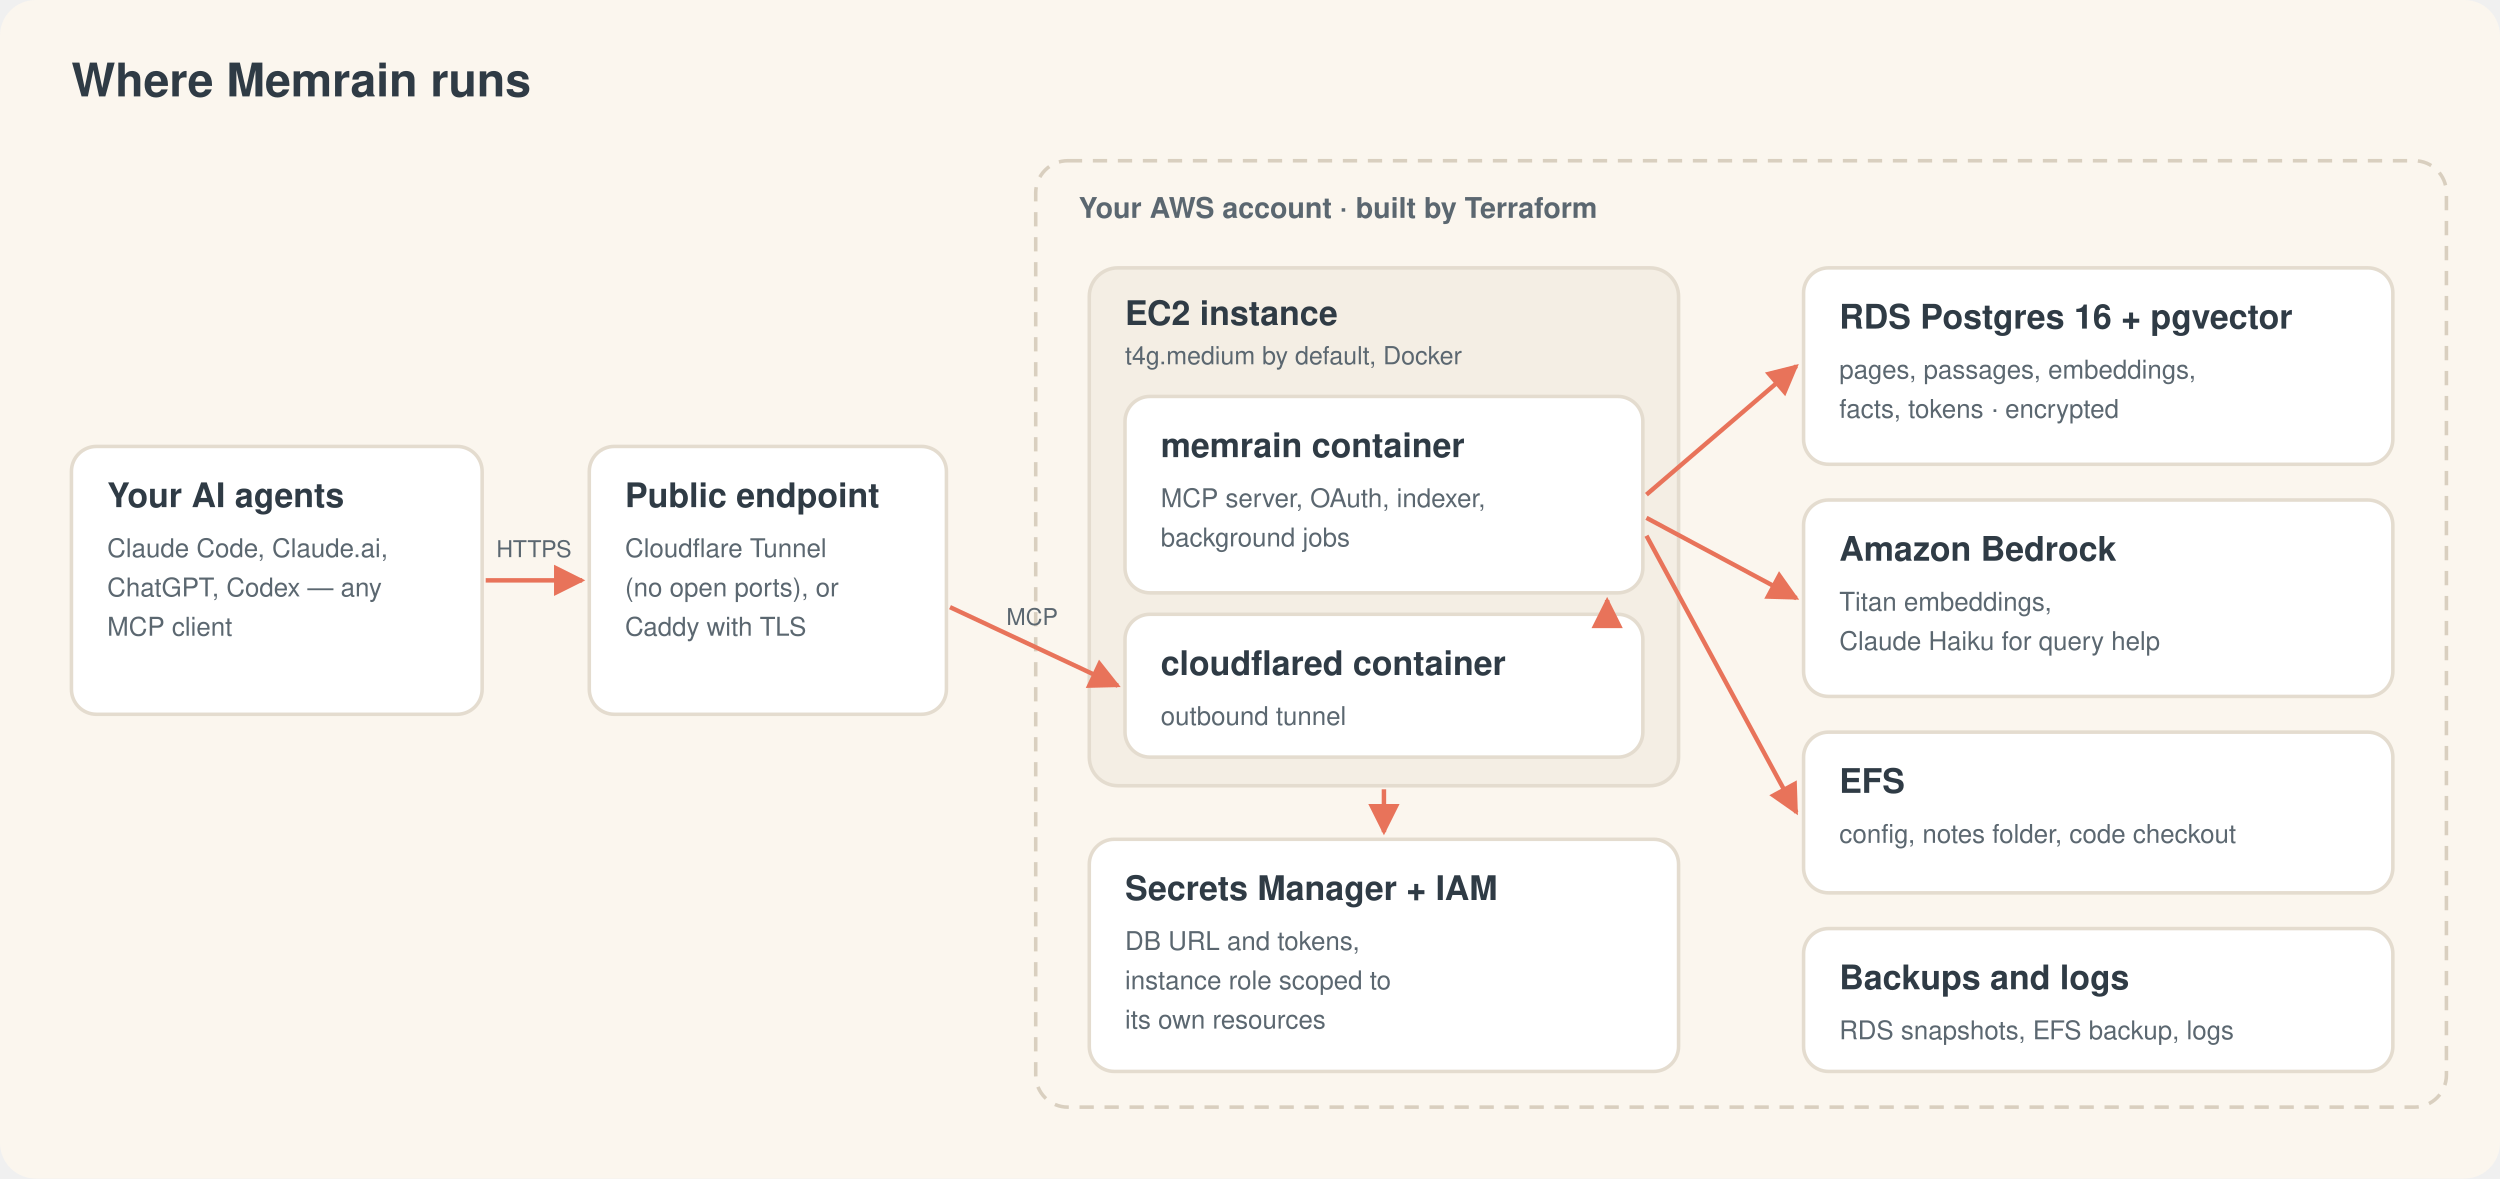
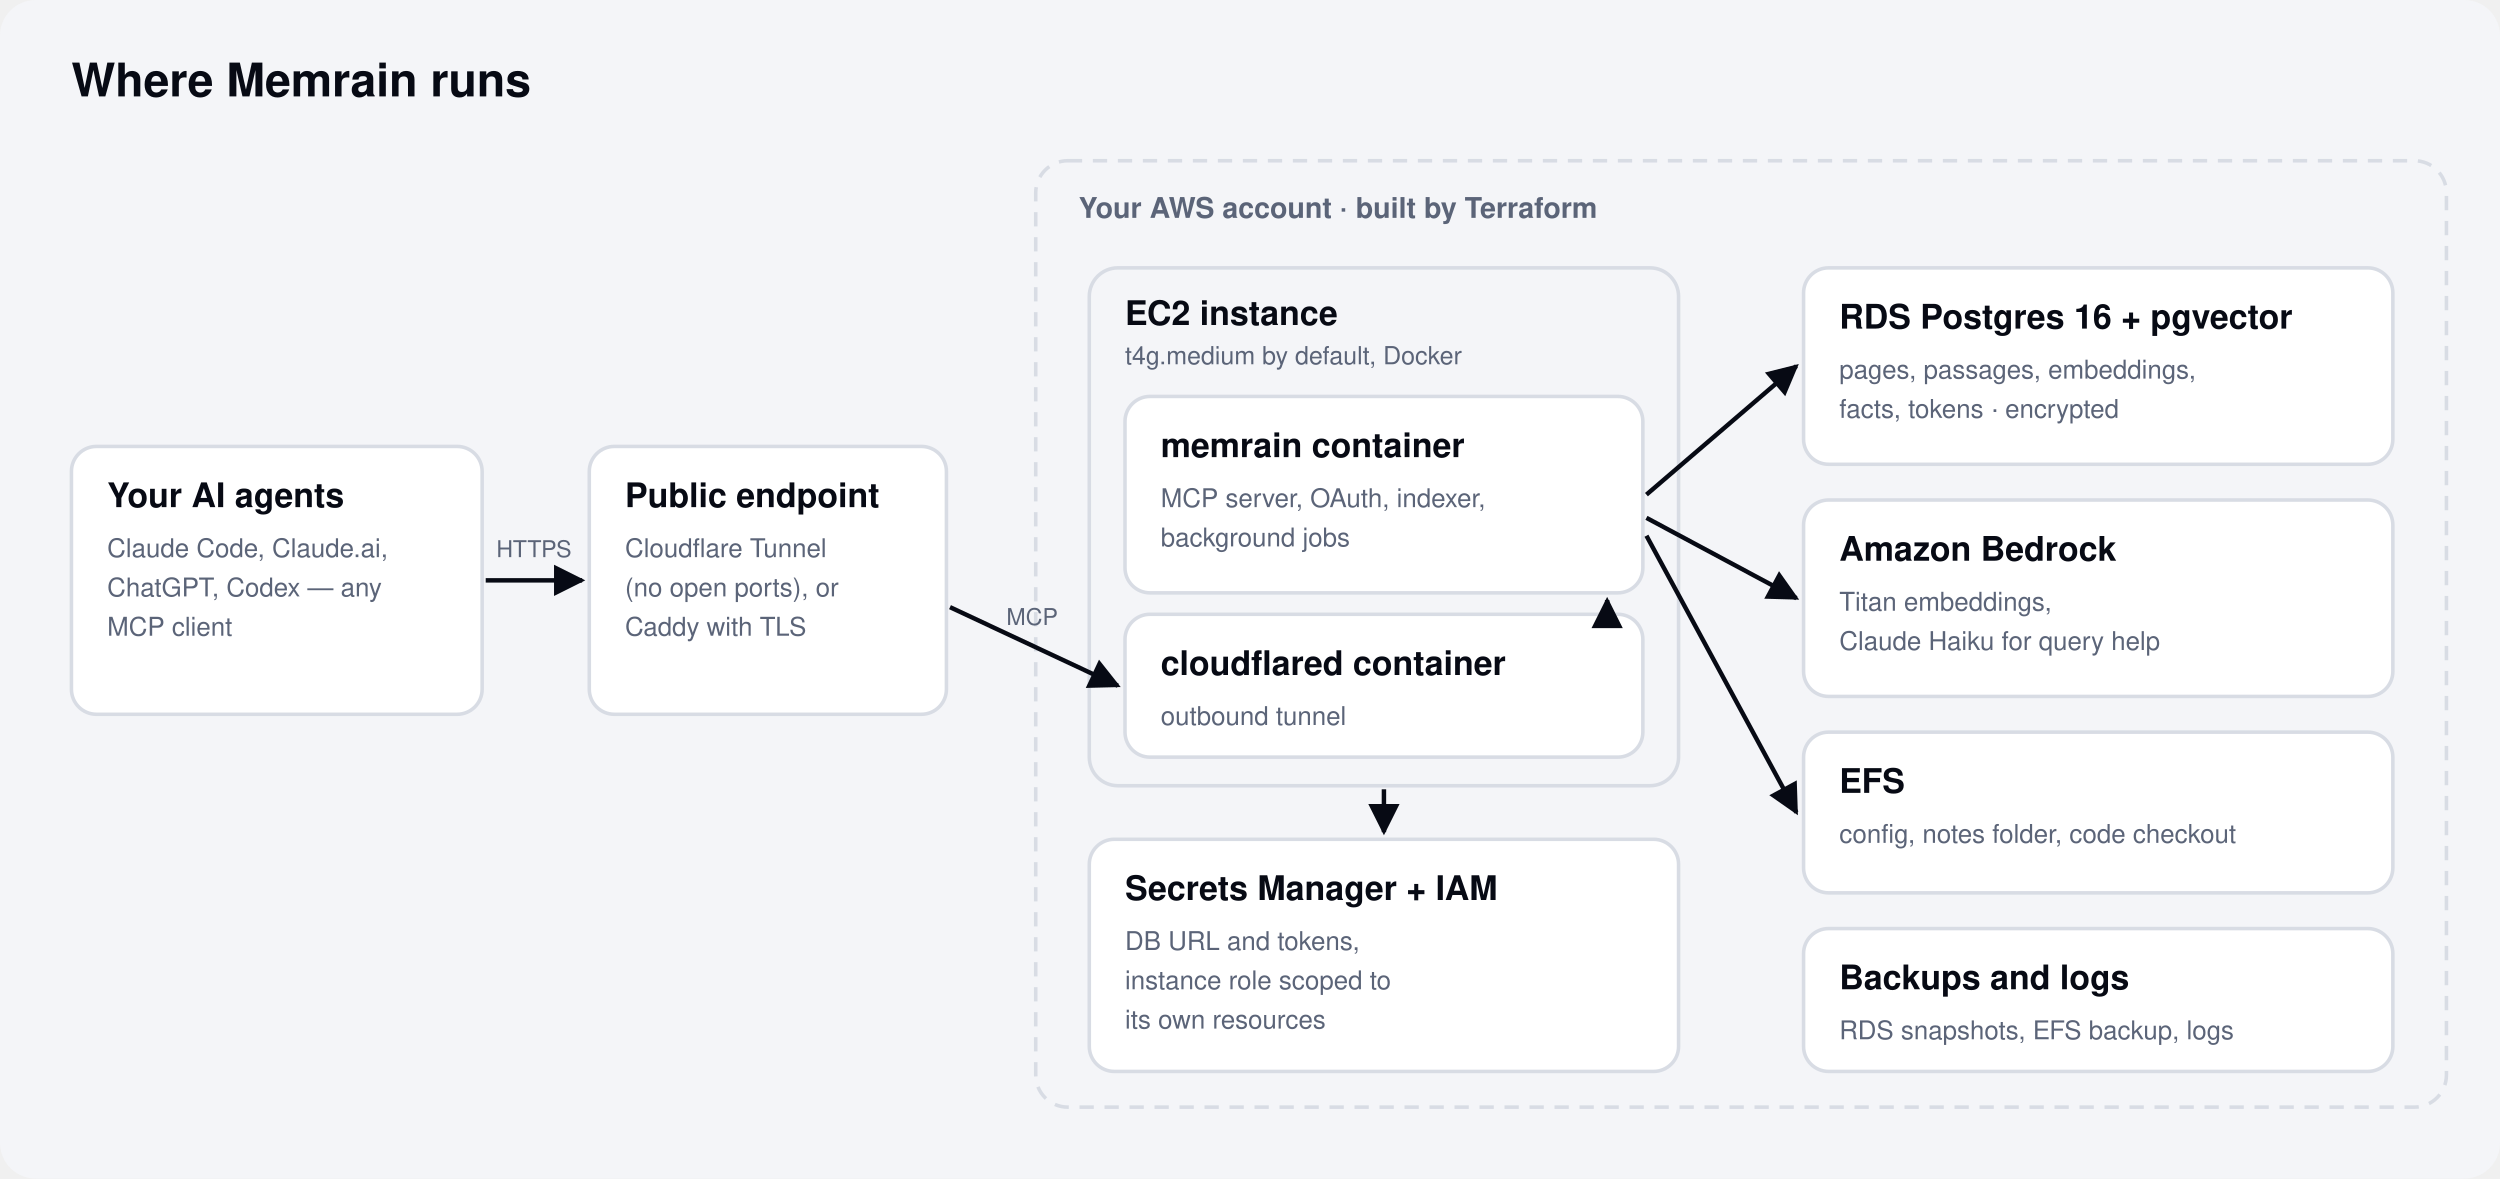
<svg xmlns="http://www.w3.org/2000/svg" viewBox="0 0 1400 660" width="1400" height="660" font-family="-apple-system,BlinkMacSystemFont,Segoe UI,Helvetica,Arial,sans-serif" role="img" aria-label="Memrain architecture: AI agents connect through a Cloudflare Tunnel or Caddy to one EC2 instance in your AWS account, which uses RDS Postgres with pgvector, EFS, Amazon Bedrock and Secrets Manager.">
  <defs>
    <marker id="a" viewBox="0 0 10 10" refX="9" refY="5" markerWidth="7" markerHeight="7" orient="auto">
-       <path d="M0 0 L10 5 L0 10 z" fill="#E8735A" />
+       <path d="M0 0 L10 5 L0 10 z" fill="#070A14" />
    </marker>
  </defs>
-   <rect width="1400" height="660" rx="20" fill="#FBF6EE" />
-   <text x="40" y="54" font-size="26" font-weight="700" fill="#2F3B45">Where Memrain runs</text>
-   <rect x="40" y="250" width="230" height="150" rx="14" fill="#FFFFFF" stroke="#E4DCCF" stroke-width="2" />
-   <text x="60" y="284" font-size="19" font-weight="700" fill="#2F3B45">Your AI agents</text>
-   <text x="60" y="312" font-size="14.5" fill="#5B6770">Claude Code, Claude.ai,</text>
-   <text x="60" y="334" font-size="14.5" fill="#5B6770">ChatGPT, Codex — any</text>
-   <text x="60" y="356" font-size="14.5" fill="#5B6770">MCP client</text>
-   <rect x="330" y="250" width="200" height="150" rx="14" fill="#FFFFFF" stroke="#E4DCCF" stroke-width="2" />
-   <text x="350" y="284" font-size="19" font-weight="700" fill="#2F3B45">Public endpoint</text>
-   <text x="350" y="312" font-size="14.5" fill="#5B6770">Cloudflare Tunnel</text>
-   <text x="350" y="334" font-size="14.5" fill="#5B6770">(no open ports), or</text>
-   <text x="350" y="356" font-size="14.5" fill="#5B6770">Caddy with TLS</text>
-   <line x1="272" y1="325" x2="326" y2="325" stroke="#E8735A" stroke-width="2.5" marker-end="url(#a)" />
-   <text x="299" y="312" font-size="13" fill="#5B6770" text-anchor="middle">HTTPS</text>
-   <rect x="580" y="90" width="790" height="530" rx="18" fill="none" stroke="#D9CFBF" stroke-width="2" stroke-dasharray="8 6" />
-   <text x="604" y="122" font-size="16" font-weight="700" fill="#5B6770">Your AWS account · built by Terraform</text>
-   <rect x="610" y="150" width="330" height="290" rx="16" fill="#F4EEE4" stroke="#E4DCCF" stroke-width="2" />
-   <text x="630" y="182" font-size="19" font-weight="700" fill="#2F3B45">EC2 instance</text>
-   <text x="630" y="204" font-size="14" fill="#5B6770">t4g.medium by default, Docker</text>
-   <rect x="630" y="222" width="290" height="110" rx="14" fill="#FFFFFF" stroke="#E4DCCF" stroke-width="2" />
-   <text x="650" y="256" font-size="19" font-weight="700" fill="#2F3B45">memrain container</text>
-   <text x="650" y="284" font-size="14.5" fill="#5B6770">MCP server, OAuth, indexer,</text>
-   <text x="650" y="306" font-size="14.5" fill="#5B6770">background jobs</text>
-   <rect x="630" y="344" width="290" height="80" rx="14" fill="#FFFFFF" stroke="#E4DCCF" stroke-width="2" />
-   <text x="650" y="378" font-size="19" font-weight="700" fill="#2F3B45">cloudflared container</text>
-   <text x="650" y="406" font-size="14.5" fill="#5B6770">outbound tunnel</text>
-   <line x1="532" y1="340" x2="626" y2="384" stroke="#E8735A" stroke-width="2.5" marker-end="url(#a)" />
-   <text x="578" y="350" font-size="13" fill="#5B6770" text-anchor="middle">MCP</text>
-   <rect x="1010" y="150" width="330" height="110" rx="14" fill="#FFFFFF" stroke="#E4DCCF" stroke-width="2" />
-   <text x="1030" y="184" font-size="19" font-weight="700" fill="#2F3B45">RDS Postgres 16 + pgvector</text>
-   <text x="1030" y="212" font-size="14.5" fill="#5B6770">pages, passages, embeddings,</text>
-   <text x="1030" y="234" font-size="14.5" fill="#5B6770">facts, tokens · encrypted</text>
-   <rect x="1010" y="280" width="330" height="110" rx="14" fill="#FFFFFF" stroke="#E4DCCF" stroke-width="2" />
-   <text x="1030" y="314" font-size="19" font-weight="700" fill="#2F3B45">Amazon Bedrock</text>
-   <text x="1030" y="342" font-size="14.5" fill="#5B6770">Titan embeddings,</text>
-   <text x="1030" y="364" font-size="14.5" fill="#5B6770">Claude Haiku for query help</text>
-   <rect x="1010" y="410" width="330" height="90" rx="14" fill="#FFFFFF" stroke="#E4DCCF" stroke-width="2" />
-   <text x="1030" y="444" font-size="19" font-weight="700" fill="#2F3B45">EFS</text>
-   <text x="1030" y="472" font-size="14.5" fill="#5B6770">config, notes folder, code checkout</text>
-   <rect x="610" y="470" width="330" height="130" rx="14" fill="#FFFFFF" stroke="#E4DCCF" stroke-width="2" />
-   <text x="630" y="504" font-size="19" font-weight="700" fill="#2F3B45">Secrets Manager + IAM</text>
-   <text x="630" y="532" font-size="14.5" fill="#5B6770">DB URL and tokens,</text>
-   <text x="630" y="554" font-size="14.5" fill="#5B6770">instance role scoped to</text>
-   <text x="630" y="576" font-size="14.5" fill="#5B6770">its own resources</text>
-   <rect x="1010" y="520" width="330" height="80" rx="14" fill="#FFFFFF" stroke="#E4DCCF" stroke-width="2" />
-   <text x="1030" y="554" font-size="19" font-weight="700" fill="#2F3B45">Backups and logs</text>
-   <text x="1030" y="582" font-size="14.5" fill="#5B6770">RDS snapshots, EFS backup, logs</text>
-   <line x1="922" y1="277" x2="1006" y2="205" stroke="#E8735A" stroke-width="2.5" marker-end="url(#a)" />
-   <line x1="922" y1="290" x2="1006" y2="335" stroke="#E8735A" stroke-width="2.5" marker-end="url(#a)" />
-   <line x1="922" y1="300" x2="1006" y2="455" stroke="#E8735A" stroke-width="2.5" marker-end="url(#a)" />
-   <line x1="775" y1="442" x2="775" y2="466" stroke="#E8735A" stroke-width="2.5" marker-end="url(#a)" />
-   <line x1="900" y1="344" x2="900" y2="336" stroke="#E8735A" stroke-width="2.5" marker-end="url(#a)" />
+   <rect width="1400" height="660" rx="20" fill="#F4F5F8" />
+   <text x="40" y="54" font-size="26" font-weight="700" fill="#070A14">Where Memrain runs</text>
+   <rect x="40" y="250" width="230" height="150" rx="14" fill="#FFFFFF" stroke="#D8DCE4" stroke-width="2" />
+   <text x="60" y="284" font-size="19" font-weight="700" fill="#070A14">Your AI agents</text>
+   <text x="60" y="312" font-size="14.5" fill="#5B6478">Claude Code, Claude.ai,</text>
+   <text x="60" y="334" font-size="14.5" fill="#5B6478">ChatGPT, Codex — any</text>
+   <text x="60" y="356" font-size="14.5" fill="#5B6478">MCP client</text>
+   <rect x="330" y="250" width="200" height="150" rx="14" fill="#FFFFFF" stroke="#D8DCE4" stroke-width="2" />
+   <text x="350" y="284" font-size="19" font-weight="700" fill="#070A14">Public endpoint</text>
+   <text x="350" y="312" font-size="14.5" fill="#5B6478">Cloudflare Tunnel</text>
+   <text x="350" y="334" font-size="14.5" fill="#5B6478">(no open ports), or</text>
+   <text x="350" y="356" font-size="14.5" fill="#5B6478">Caddy with TLS</text>
+   <line x1="272" y1="325" x2="326" y2="325" stroke="#070A14" stroke-width="2.5" marker-end="url(#a)" />
+   <text x="299" y="312" font-size="13" fill="#5B6478" text-anchor="middle">HTTPS</text>
+   <rect x="580" y="90" width="790" height="530" rx="18" fill="none" stroke="#D8DCE4" stroke-width="2" stroke-dasharray="8 6" />
+   <text x="604" y="122" font-size="16" font-weight="700" fill="#5B6478">Your AWS account · built by Terraform</text>
+   <rect x="610" y="150" width="330" height="290" rx="16" fill="#F4F5F8" stroke="#D8DCE4" stroke-width="2" />
+   <text x="630" y="182" font-size="19" font-weight="700" fill="#070A14">EC2 instance</text>
+   <text x="630" y="204" font-size="14" fill="#5B6478">t4g.medium by default, Docker</text>
+   <rect x="630" y="222" width="290" height="110" rx="14" fill="#FFFFFF" stroke="#D8DCE4" stroke-width="2" />
+   <text x="650" y="256" font-size="19" font-weight="700" fill="#070A14">memrain container</text>
+   <text x="650" y="284" font-size="14.5" fill="#5B6478">MCP server, OAuth, indexer,</text>
+   <text x="650" y="306" font-size="14.5" fill="#5B6478">background jobs</text>
+   <rect x="630" y="344" width="290" height="80" rx="14" fill="#FFFFFF" stroke="#D8DCE4" stroke-width="2" />
+   <text x="650" y="378" font-size="19" font-weight="700" fill="#070A14">cloudflared container</text>
+   <text x="650" y="406" font-size="14.5" fill="#5B6478">outbound tunnel</text>
+   <line x1="532" y1="340" x2="626" y2="384" stroke="#070A14" stroke-width="2.5" marker-end="url(#a)" />
+   <text x="578" y="350" font-size="13" fill="#5B6478" text-anchor="middle">MCP</text>
+   <rect x="1010" y="150" width="330" height="110" rx="14" fill="#FFFFFF" stroke="#D8DCE4" stroke-width="2" />
+   <text x="1030" y="184" font-size="19" font-weight="700" fill="#070A14">RDS Postgres 16 + pgvector</text>
+   <text x="1030" y="212" font-size="14.5" fill="#5B6478">pages, passages, embeddings,</text>
+   <text x="1030" y="234" font-size="14.5" fill="#5B6478">facts, tokens · encrypted</text>
+   <rect x="1010" y="280" width="330" height="110" rx="14" fill="#FFFFFF" stroke="#D8DCE4" stroke-width="2" />
+   <text x="1030" y="314" font-size="19" font-weight="700" fill="#070A14">Amazon Bedrock</text>
+   <text x="1030" y="342" font-size="14.5" fill="#5B6478">Titan embeddings,</text>
+   <text x="1030" y="364" font-size="14.5" fill="#5B6478">Claude Haiku for query help</text>
+   <rect x="1010" y="410" width="330" height="90" rx="14" fill="#FFFFFF" stroke="#D8DCE4" stroke-width="2" />
+   <text x="1030" y="444" font-size="19" font-weight="700" fill="#070A14">EFS</text>
+   <text x="1030" y="472" font-size="14.5" fill="#5B6478">config, notes folder, code checkout</text>
+   <rect x="610" y="470" width="330" height="130" rx="14" fill="#FFFFFF" stroke="#D8DCE4" stroke-width="2" />
+   <text x="630" y="504" font-size="19" font-weight="700" fill="#070A14">Secrets Manager + IAM</text>
+   <text x="630" y="532" font-size="14.5" fill="#5B6478">DB URL and tokens,</text>
+   <text x="630" y="554" font-size="14.5" fill="#5B6478">instance role scoped to</text>
+   <text x="630" y="576" font-size="14.5" fill="#5B6478">its own resources</text>
+   <rect x="1010" y="520" width="330" height="80" rx="14" fill="#FFFFFF" stroke="#D8DCE4" stroke-width="2" />
+   <text x="1030" y="554" font-size="19" font-weight="700" fill="#070A14">Backups and logs</text>
+   <text x="1030" y="582" font-size="14.5" fill="#5B6478">RDS snapshots, EFS backup, logs</text>
+   <line x1="922" y1="277" x2="1006" y2="205" stroke="#070A14" stroke-width="2.5" marker-end="url(#a)" />
+   <line x1="922" y1="290" x2="1006" y2="335" stroke="#070A14" stroke-width="2.5" marker-end="url(#a)" />
+   <line x1="922" y1="300" x2="1006" y2="455" stroke="#070A14" stroke-width="2.5" marker-end="url(#a)" />
+   <line x1="775" y1="442" x2="775" y2="466" stroke="#070A14" stroke-width="2.5" marker-end="url(#a)" />
+   <line x1="900" y1="344" x2="900" y2="336" stroke="#070A14" stroke-width="2.5" marker-end="url(#a)" />
</svg>
